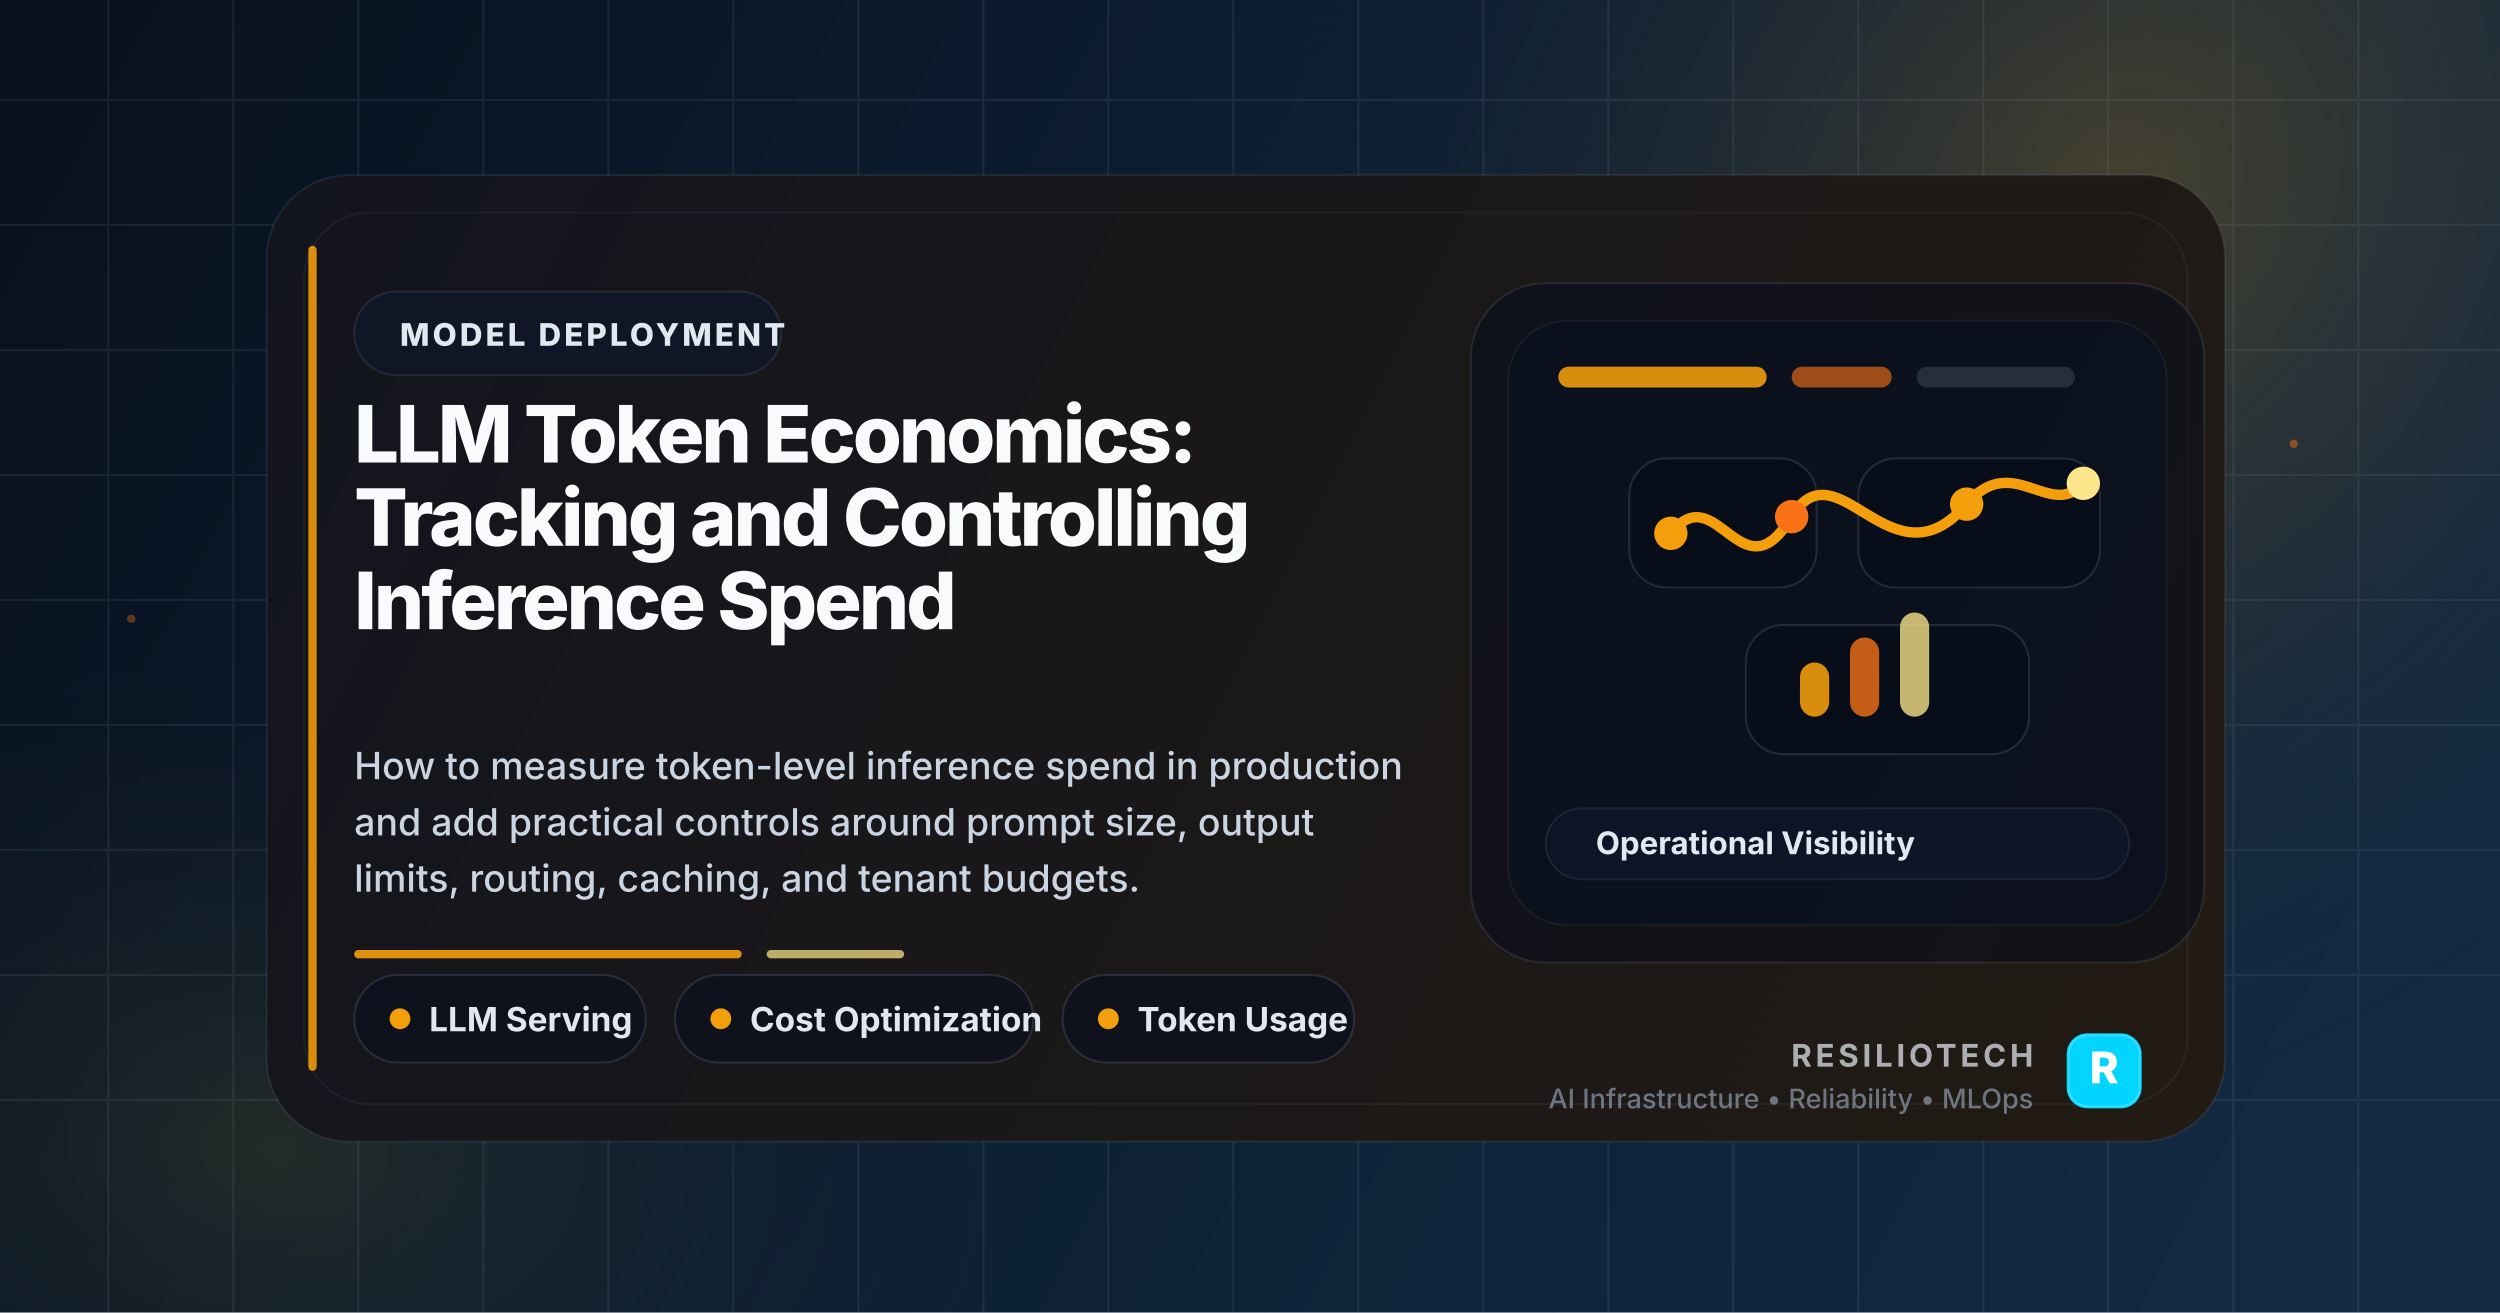
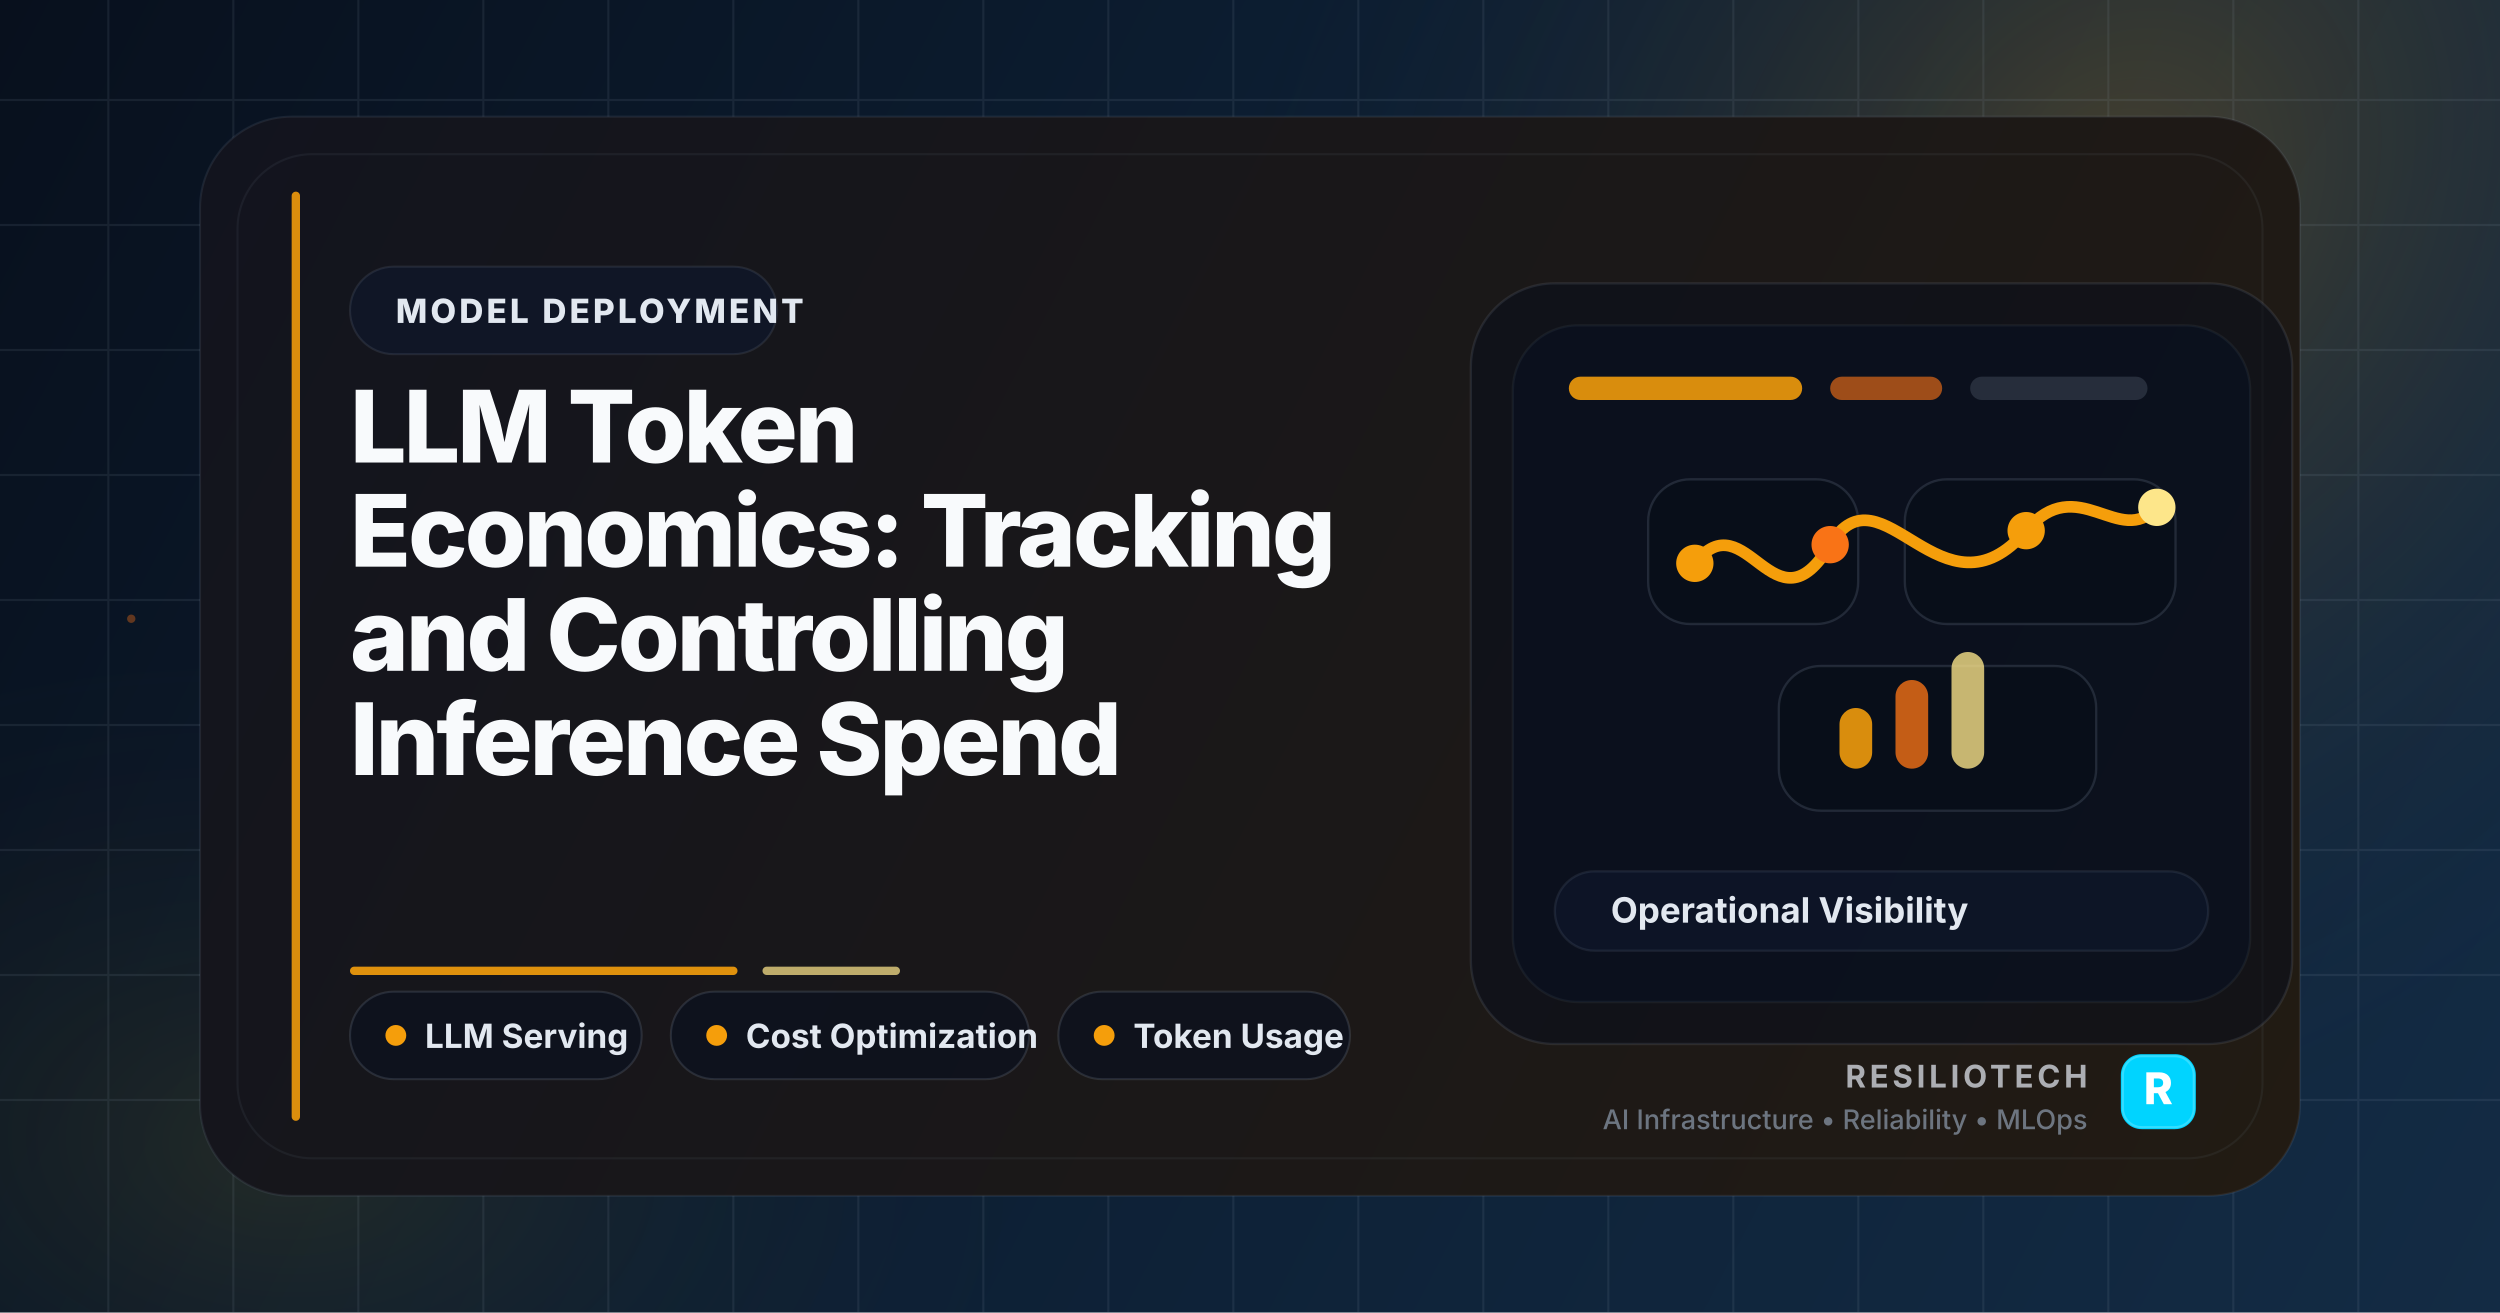
<svg xmlns="http://www.w3.org/2000/svg" width="1200" height="630" viewBox="0 0 1200 630" fill="none">
  <defs>
    <linearGradient id="bg" x1="0" y1="0" x2="1200" y2="630" gradientUnits="userSpaceOnUse">
      <stop stop-color="#08101d" />
      <stop offset="0.5" stop-color="#0d2035" />
      <stop offset="1" stop-color="#132b44" />
    </linearGradient>
-     <linearGradient id="panel" x1="128" y1="84" x2="1068" y2="548" gradientUnits="userSpaceOnUse">
+     <linearGradient id="panel" x1="96" y1="56" x2="1104" y2="574" gradientUnits="userSpaceOnUse">
      <stop stop-color="#12141e" />
      <stop offset="1" stop-color="#221b13" />
    </linearGradient>
    <radialGradient id="glowA" cx="0" cy="0" r="1" gradientUnits="userSpaceOnUse" gradientTransform="translate(1012 96) rotate(127) scale(512 402)">
      <stop stop-color="rgba(245, 158, 11, 0.24)" />
      <stop offset="1" stop-color="rgba(15, 23, 42, 0)" />
    </radialGradient>
    <radialGradient id="glowB" cx="0" cy="0" r="1" gradientUnits="userSpaceOnUse" gradientTransform="translate(132 552) rotate(5) scale(388 258)">
      <stop stop-color="rgba(250, 204, 21, 0.10)" />
      <stop offset="1" stop-color="rgba(15, 23, 42, 0)" />
    </radialGradient>
-     <linearGradient id="accentLine" x1="148" y1="0" x2="424" y2="0" gradientUnits="userSpaceOnUse">
+     <linearGradient id="accentLine" x1="140" y1="0" x2="416" y2="0" gradientUnits="userSpaceOnUse">
      <stop stop-color="#f59e0b" />
      <stop offset="1" stop-color="#f97316" />
    </linearGradient>
  </defs>
  <rect width="1200" height="630" fill="url(#bg)" />
  <rect width="1200" height="630" fill="url(#glowA)" />
  <rect width="1200" height="630" fill="url(#glowB)" />
  <g opacity="0.11" stroke="#94a3b8" stroke-width="1">
    <path d="M0 48 H1200" />
    <path d="M0 108 H1200" />
    <path d="M0 168 H1200" />
    <path d="M0 228 H1200" />
    <path d="M0 288 H1200" />
    <path d="M0 348 H1200" />
    <path d="M0 408 H1200" />
    <path d="M0 468 H1200" />
    <path d="M0 528 H1200" />
    <path d="M52 0 V630" />
    <path d="M112 0 V630" />
    <path d="M172 0 V630" />
    <path d="M232 0 V630" />
    <path d="M292 0 V630" />
    <path d="M352 0 V630" />
    <path d="M412 0 V630" />
    <path d="M472 0 V630" />
    <path d="M532 0 V630" />
    <path d="M592 0 V630" />
    <path d="M652 0 V630" />
    <path d="M712 0 V630" />
    <path d="M772 0 V630" />
    <path d="M832 0 V630" />
    <path d="M892 0 V630" />
    <path d="M952 0 V630" />
    <path d="M1012 0 V630" />
    <path d="M1072 0 V630" />
    <path d="M1132 0 V630" />
  </g>
  <circle cx="805" cy="325" r="3" fill="#f59e0b" opacity="0.43" />
  <circle cx="978" cy="311" r="4" fill="#fde68a" opacity="0.54" />
  <circle cx="63" cy="297" r="2" fill="#f97316" opacity="0.37" />
  <circle cx="236" cy="283" r="3" fill="#f59e0b" opacity="0.48" />
  <circle cx="409" cy="269" r="4" fill="#fde68a" opacity="0.59" />
  <circle cx="582" cy="255" r="2" fill="#f97316" opacity="0.42" />
  <circle cx="755" cy="241" r="3" fill="#f59e0b" opacity="0.53" />
  <circle cx="928" cy="227" r="4" fill="#fde68a" opacity="0.36" />
  <circle cx="1101" cy="213" r="2" fill="#f97316" opacity="0.47" />
  <circle cx="186" cy="199" r="3" fill="#f59e0b" opacity="0.58" />
  <path d="M145 105 L218 142 L301 119" stroke="rgba(148, 163, 184, 0.10)" stroke-width="2" fill="none" />
  <path d="M206 158 L302 226 L402 244" stroke="rgba(148, 163, 184, 0.10)" stroke-width="2" fill="none" />
  <path d="M267 211 L386 310 L503 289" stroke="rgba(148, 163, 184, 0.10)" stroke-width="2" fill="none" />
-   <rect x="128" y="84" width="940" height="464" rx="40" fill="url(#panel)" stroke="rgba(148, 163, 184, 0.12)" />
-   <rect x="146" y="102" width="904" height="428" rx="32" fill="none" stroke="rgba(148, 163, 184, 0.08)" />
-   <rect x="148" y="118" width="4" height="396" rx="2" fill="url(#accentLine)" opacity="0.88" />
-   <rect x="170" y="140" width="205" height="40" rx="20" fill="rgba(15, 23, 42, 0.72)" stroke="rgba(148, 163, 184, 0.14)" />
-   <text x="192" y="166" fill="#e2e8f0" font-size="15" font-family="Inter, Arial, sans-serif" font-weight="760" letter-spacing="1.5">MODEL DEPLOYMENT</text>
-   <text x="170" y="222" fill="#f8fafc" font-size="38" font-family="Inter, Arial, sans-serif" font-weight="820" letter-spacing="-1.4">
-     <tspan x="170" dy="0">LLM Token Economics:</tspan>
-     <tspan x="170" dy="40">Tracking and Controlling</tspan>
-     <tspan x="170" dy="40">Inference Spend</tspan>
+   <rect x="96" y="56" width="1008" height="518" rx="44" fill="url(#panel)" stroke="rgba(148, 163, 184, 0.12)" />
+   <rect x="114" y="74" width="972" height="482" rx="36" fill="none" stroke="rgba(148, 163, 184, 0.08)" />
+   <rect x="140" y="92" width="4" height="446" rx="2" fill="url(#accentLine)" opacity="0.88" />
+   <rect x="168" y="128" width="205" height="42" rx="21" fill="rgba(15, 23, 42, 0.72)" stroke="rgba(148, 163, 184, 0.14)" />
+   <text x="190" y="155" fill="#e2e8f0" font-size="16" font-family="Inter, Arial, sans-serif" font-weight="760" letter-spacing="1.5">MODEL DEPLOYMENT</text>
+   <text x="168" y="222" fill="#f8fafc" font-size="48" font-family="Inter, Arial, sans-serif" font-weight="820" letter-spacing="-1.4">
+     <tspan x="168" dy="0">LLM Token</tspan>
+     <tspan x="168" dy="50">Economics: Tracking</tspan>
+     <tspan x="168" dy="50">and Controlling</tspan>
+     <tspan x="168" dy="50">Inference Spend</tspan>
  </text>
-   <text x="170" y="374" fill="#cbd5e1" font-size="18" font-family="Inter, Arial, sans-serif" font-weight="520">
-     <tspan x="170" dy="0">How to measure token-level inference spend in production</tspan>
-     <tspan x="170" dy="27">and add practical controls around prompt size, output</tspan>
-     <tspan x="170" dy="27">limits, routing, caching, and tenant budgets.</tspan>
-   </text>
-   <g transform="translate(170, 0)">
-     <rect x="0" y="468" width="140" height="42" rx="21" fill="rgba(10, 17, 31, 0.70)" stroke="rgba(148, 163, 184, 0.18)" />
-     <circle cx="22" cy="489" r="5" fill="#f59e0b" />
-     <text x="36" y="495" fill="#e2e8f0" font-size="16" font-family="Inter, Arial, sans-serif" font-weight="650">LLM Serving</text>
+   <g transform="translate(168, 0)">
+     <rect x="0" y="476" width="140" height="42" rx="21" fill="rgba(10, 17, 31, 0.70)" stroke="rgba(148, 163, 184, 0.18)" />
+     <circle cx="22" cy="497" r="5" fill="#f59e0b" />
+     <text x="36" y="503" fill="#e2e8f0" font-size="16" font-family="Inter, Arial, sans-serif" font-weight="650">LLM Serving</text>
  </g>
-   <g transform="translate(324, 0)">
-     <rect x="0" y="468" width="172" height="42" rx="21" fill="rgba(10, 17, 31, 0.70)" stroke="rgba(148, 163, 184, 0.18)" />
-     <circle cx="22" cy="489" r="5" fill="#f59e0b" />
-     <text x="36" y="495" fill="#e2e8f0" font-size="16" font-family="Inter, Arial, sans-serif" font-weight="650">Cost Optimization</text>
+   <g transform="translate(322, 0)">
+     <rect x="0" y="476" width="172" height="42" rx="21" fill="rgba(10, 17, 31, 0.70)" stroke="rgba(148, 163, 184, 0.18)" />
+     <circle cx="22" cy="497" r="5" fill="#f59e0b" />
+     <text x="36" y="503" fill="#e2e8f0" font-size="16" font-family="Inter, Arial, sans-serif" font-weight="650">Cost Optimization</text>
  </g>
-   <g transform="translate(510, 0)">
-     <rect x="0" y="468" width="140" height="42" rx="21" fill="rgba(10, 17, 31, 0.70)" stroke="rgba(148, 163, 184, 0.18)" />
-     <circle cx="22" cy="489" r="5" fill="#f59e0b" />
-     <text x="36" y="495" fill="#e2e8f0" font-size="16" font-family="Inter, Arial, sans-serif" font-weight="650">Token Usage</text>
+   <g transform="translate(508, 0)">
+     <rect x="0" y="476" width="140" height="42" rx="21" fill="rgba(10, 17, 31, 0.70)" stroke="rgba(148, 163, 184, 0.18)" />
+     <circle cx="22" cy="497" r="5" fill="#f59e0b" />
+     <text x="36" y="503" fill="#e2e8f0" font-size="16" font-family="Inter, Arial, sans-serif" font-weight="650">Token Usage</text>
  </g>
-   <rect x="170" y="456" width="186" height="4" rx="2" fill="#f59e0b" opacity="0.90" />
-   <rect x="368" y="456" width="66" height="4" rx="2" fill="#fde68a" opacity="0.72" />
-   <rect x="706" y="136" width="352" height="326" rx="36" fill="rgba(9, 14, 26, 0.54)" stroke="rgba(148, 163, 184, 0.14)" />
-   <rect x="724" y="154" width="316" height="290" rx="28" fill="rgba(10, 17, 31, 0.76)" stroke="rgba(148, 163, 184, 0.08)" />
-   <rect x="748" y="176" width="100" height="10" rx="5" fill="#f59e0b" opacity="0.88" />
-   <rect x="860" y="176" width="48" height="10" rx="5" fill="#f97316" opacity="0.62" />
-   <rect x="920" y="176" width="76" height="10" rx="5" fill="rgba(148, 163, 184, 0.20)" />
-   <rect x="742" y="388" width="280" height="34" rx="17" fill="rgba(15, 23, 42, 0.72)" stroke="rgba(148, 163, 184, 0.12)" />
-   <text x="766" y="410" fill="#e2e8f0" font-size="15" font-family="Inter, Arial, sans-serif" font-weight="680">Operational Visibility</text>
-   <rect x="782" y="220" width="90" height="62" rx="18" fill="rgba(9, 14, 26, 0.88)" stroke="rgba(148, 163, 184, 0.18)" />
-   <rect x="892" y="220" width="116" height="62" rx="18" fill="rgba(9, 14, 26, 0.88)" stroke="rgba(148, 163, 184, 0.18)" />
-   <rect x="838" y="300" width="136" height="62" rx="18" fill="rgba(9, 14, 26, 0.88)" stroke="rgba(148, 163, 184, 0.18)" />
-   <path d="M802 256 C824 228, 836 288, 860 248 C882 212, 908 284, 944 242 C966 216, 984 250, 1000 232" stroke="#f59e0b" stroke-width="5" fill="none" stroke-linecap="round" />
-   <circle cx="802" cy="256" r="8" fill="#f59e0b" />
-   <circle cx="860" cy="248" r="8" fill="#f97316" />
-   <circle cx="944" cy="242" r="8" fill="#f59e0b" />
-   <circle cx="1000" cy="232" r="8" fill="#fde68a" />
-   <rect x="864" y="318" width="14" height="26" rx="7" fill="#f59e0b" opacity="0.88" />
-   <rect x="888" y="306" width="14" height="38" rx="7" fill="#f97316" opacity="0.78" />
-   <rect x="912" y="294" width="14" height="50" rx="7" fill="#fde68a" opacity="0.78" />
-   <text x="976" y="512" text-anchor="end" fill="rgba(226, 232, 240, 0.72)" font-size="15" font-family="Inter, Arial, sans-serif" font-weight="730" letter-spacing="1.8">RESILIOTECH</text>
-   <text x="976" y="532" text-anchor="end" fill="rgba(148, 163, 184, 0.66)" font-size="13" font-family="Inter, Arial, sans-serif" font-weight="500">AI Infrastructure • Reliability • MLOps</text>
-   <g transform="translate(992, 496)">
+   <rect x="168" y="464" width="186" height="4" rx="2" fill="#f59e0b" opacity="0.90" />
+   <rect x="366" y="464" width="66" height="4" rx="2" fill="#fde68a" opacity="0.72" />
+   <g transform="translate(706 136) scale(1.12) translate(-706 -136)">
+     <rect x="706" y="136" width="352" height="326" rx="36" fill="rgba(9, 14, 26, 0.54)" stroke="rgba(148, 163, 184, 0.14)" />
+     <rect x="724" y="154" width="316" height="290" rx="28" fill="rgba(10, 17, 31, 0.76)" stroke="rgba(148, 163, 184, 0.08)" />
+     <rect x="748" y="176" width="100" height="10" rx="5" fill="#f59e0b" opacity="0.88" />
+     <rect x="860" y="176" width="48" height="10" rx="5" fill="#f97316" opacity="0.62" />
+     <rect x="920" y="176" width="76" height="10" rx="5" fill="rgba(148, 163, 184, 0.20)" />
+     <rect x="742" y="388" width="280" height="34" rx="17" fill="rgba(15, 23, 42, 0.72)" stroke="rgba(148, 163, 184, 0.12)" />
+     <text x="766" y="410" fill="#e2e8f0" font-size="15" font-family="Inter, Arial, sans-serif" font-weight="680">Operational Visibility</text>
+     <rect x="782" y="220" width="90" height="62" rx="18" fill="rgba(9, 14, 26, 0.88)" stroke="rgba(148, 163, 184, 0.18)" />
+     <rect x="892" y="220" width="116" height="62" rx="18" fill="rgba(9, 14, 26, 0.88)" stroke="rgba(148, 163, 184, 0.18)" />
+     <rect x="838" y="300" width="136" height="62" rx="18" fill="rgba(9, 14, 26, 0.88)" stroke="rgba(148, 163, 184, 0.18)" />
+     <path d="M802 256 C824 228, 836 288, 860 248 C882 212, 908 284, 944 242 C966 216, 984 250, 1000 232" stroke="#f59e0b" stroke-width="5" fill="none" stroke-linecap="round" />
+     <circle cx="802" cy="256" r="8" fill="#f59e0b" />
+     <circle cx="860" cy="248" r="8" fill="#f97316" />
+     <circle cx="944" cy="242" r="8" fill="#f59e0b" />
+     <circle cx="1000" cy="232" r="8" fill="#fde68a" />
+     <rect x="864" y="318" width="14" height="26" rx="7" fill="#f59e0b" opacity="0.88" />
+     <rect x="888" y="306" width="14" height="38" rx="7" fill="#f97316" opacity="0.78" />
+     <rect x="912" y="294" width="14" height="50" rx="7" fill="#fde68a" opacity="0.78" />
+   </g>
+   <text x="1002" y="522" text-anchor="end" fill="rgba(226, 232, 240, 0.72)" font-size="15" font-family="Inter, Arial, sans-serif" font-weight="730" letter-spacing="1.8">RESILIOTECH</text>
+   <text x="1002" y="542" text-anchor="end" fill="rgba(148, 163, 184, 0.66)" font-size="13" font-family="Inter, Arial, sans-serif" font-weight="500">AI Infrastructure • Reliability • MLOps</text>
+   <g transform="translate(1018, 506)">
    <rect width="36" height="36" rx="10" fill="#00D4FF" />
    <rect x="1" y="1" width="34" height="34" rx="9" fill="none" stroke="rgba(255, 255, 255, 0.20)" />
    <text x="18" y="24" text-anchor="middle" fill="#ffffff" font-size="21" font-family="Inter, Arial, sans-serif" font-weight="800">R</text>
  </g>
</svg>
